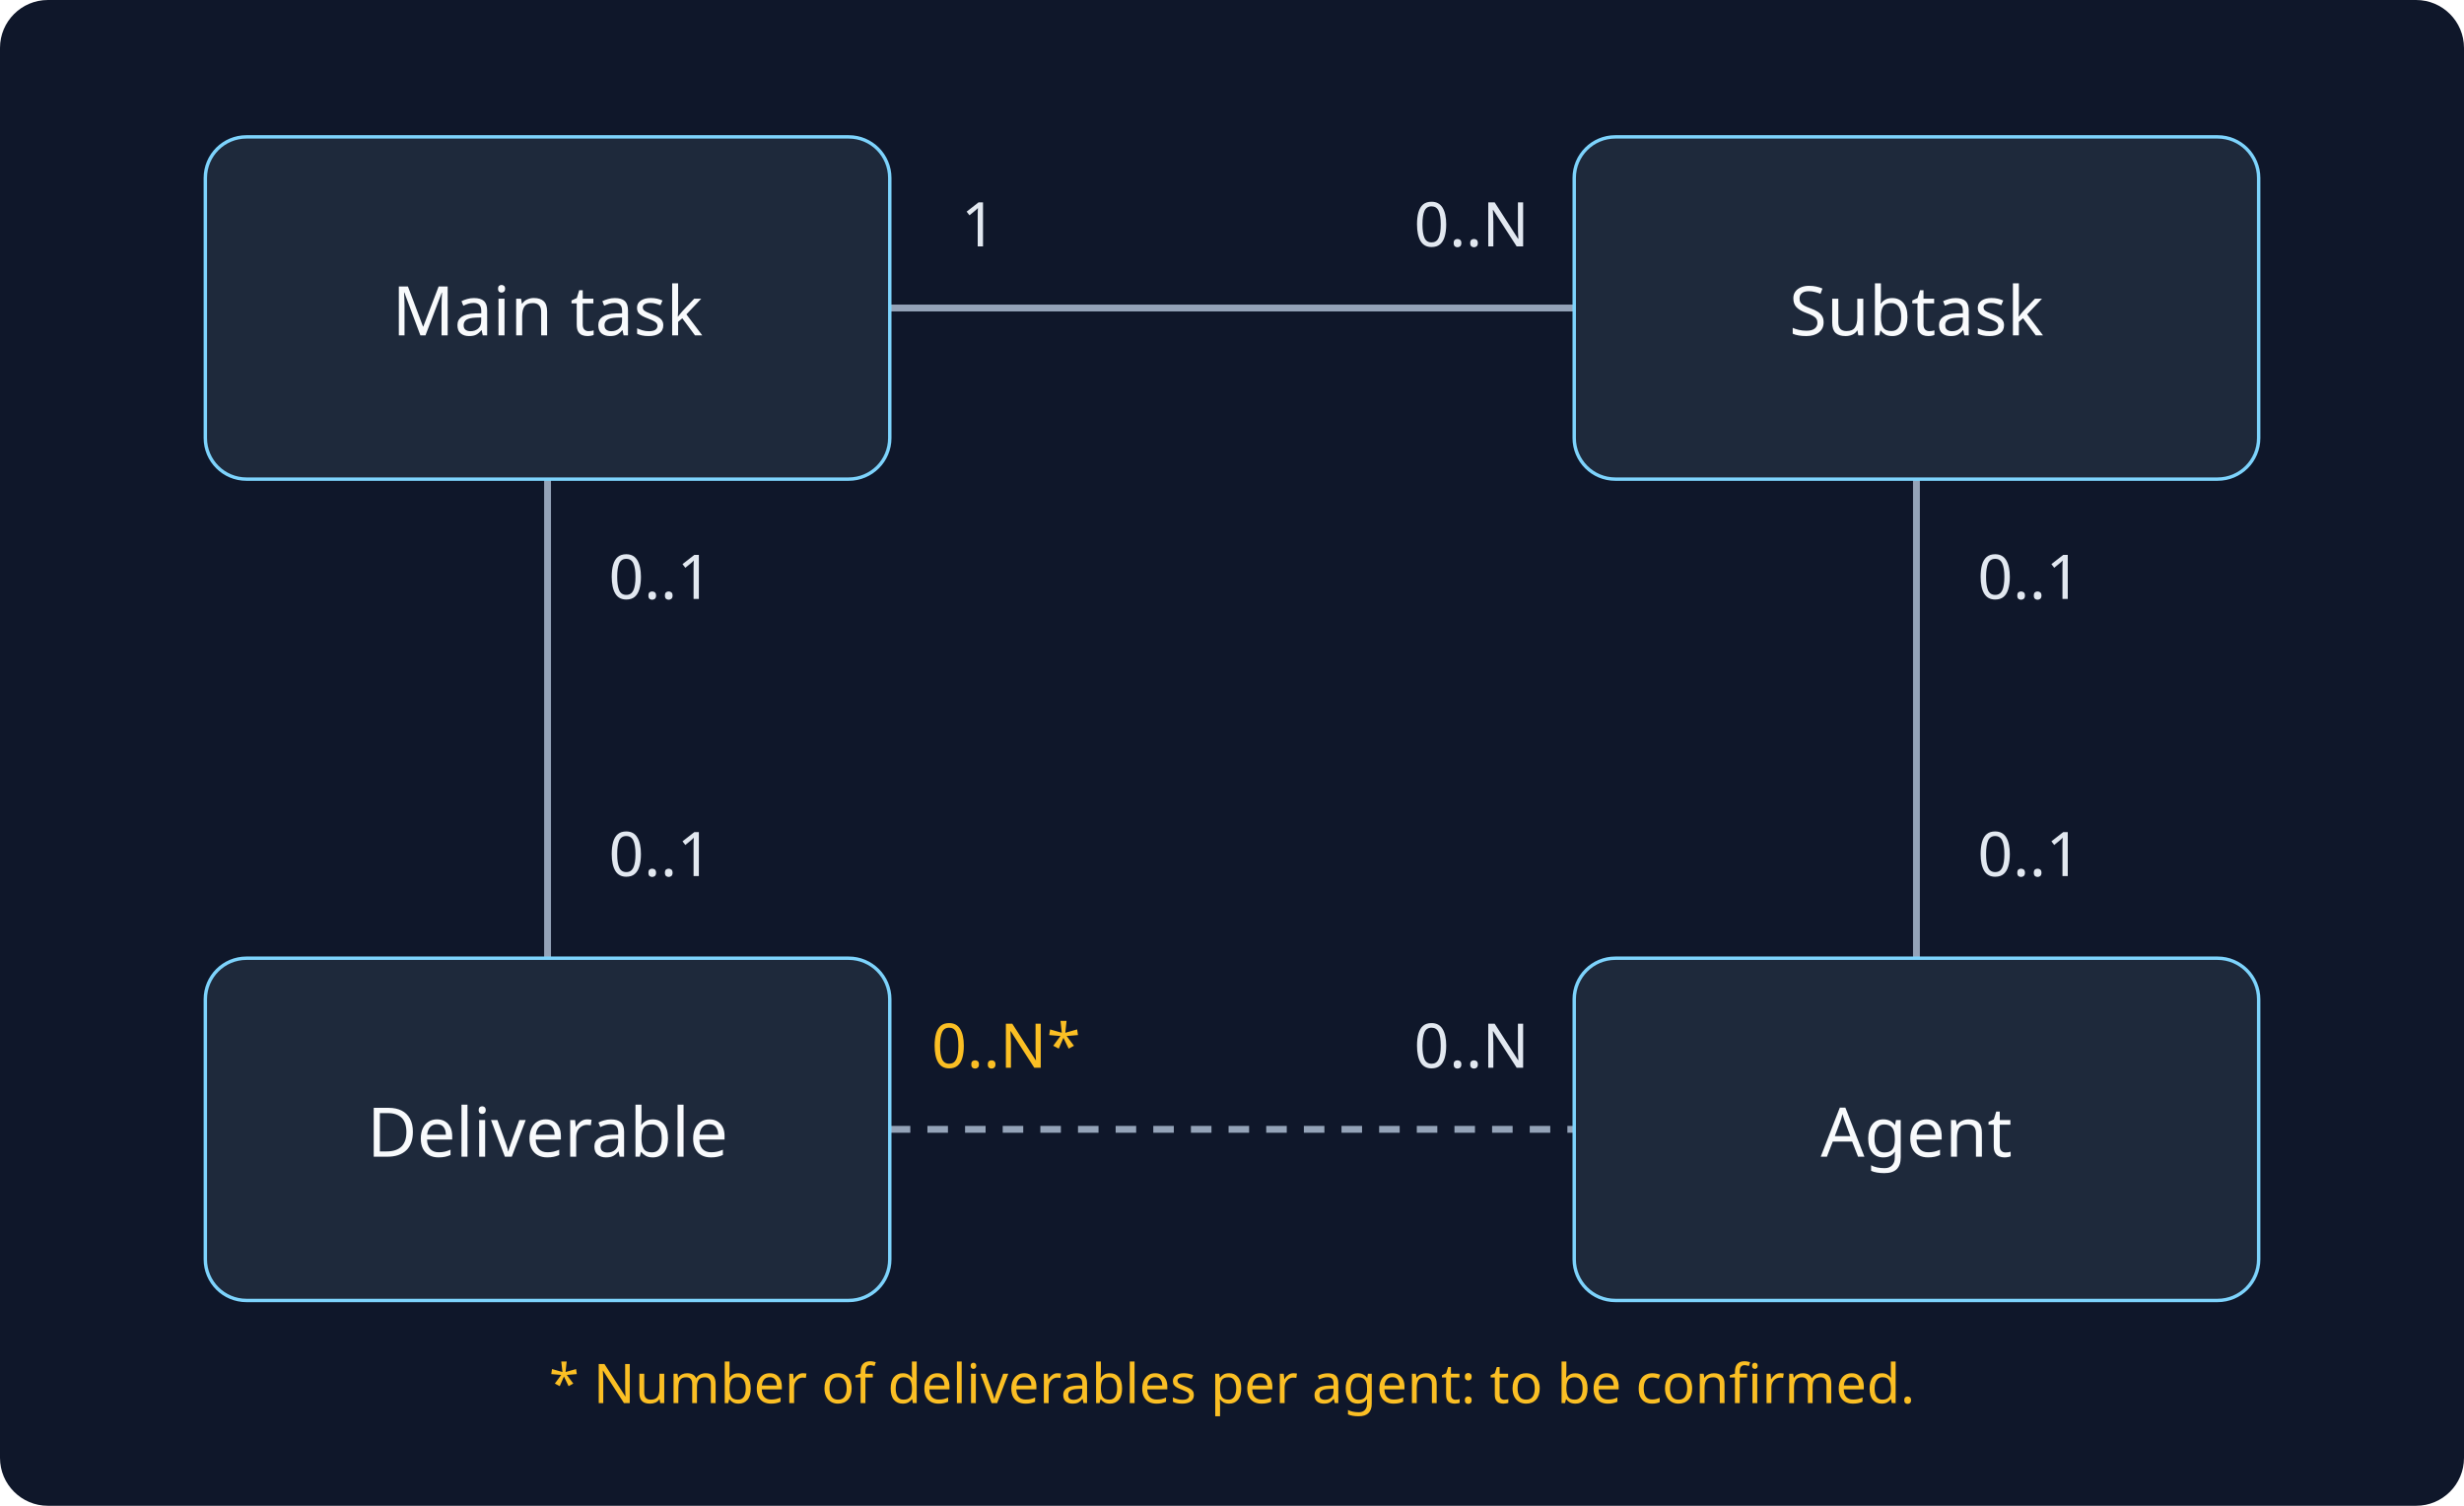
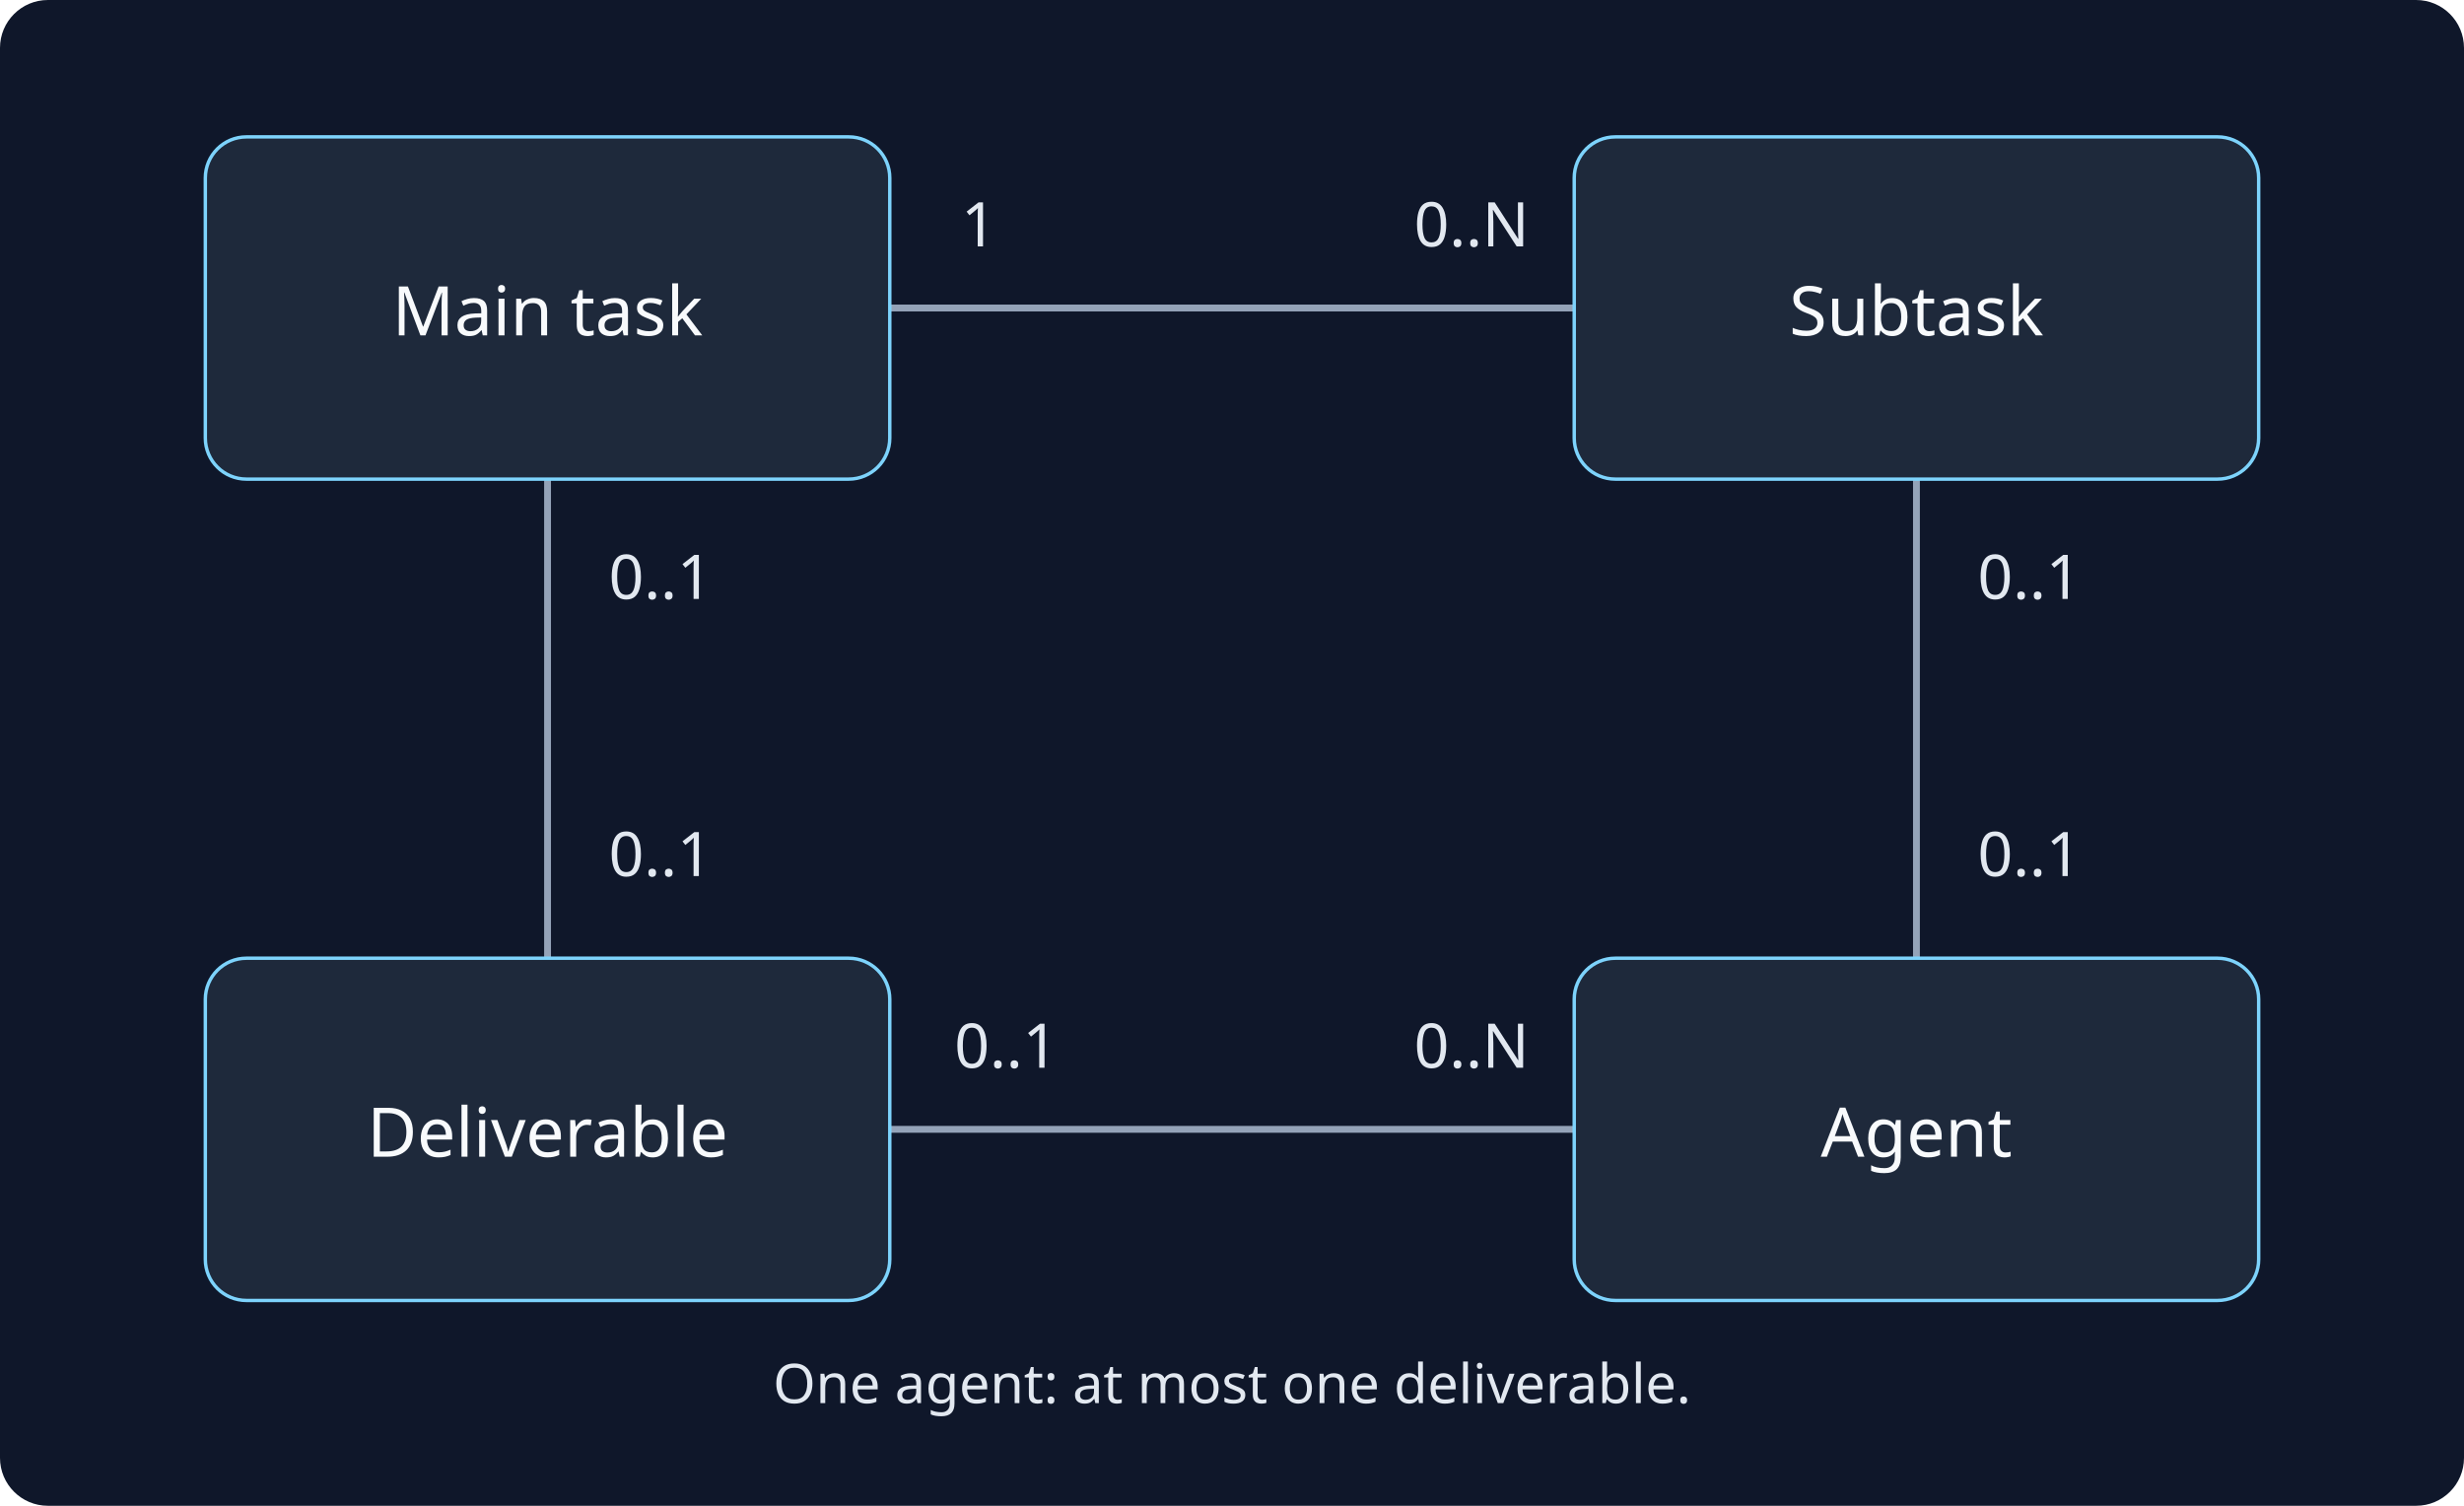
<svg xmlns="http://www.w3.org/2000/svg" viewBox="0 0 720 440" width="720" height="440" role="img" aria-labelledby="title">
  <rect width="720" height="440" rx="14" fill="#0f172a" />
  <g stroke="#94a3b8" stroke-width="2" fill="none">
    <path d="M260 90H460 M160 140V280 M560 140V280" />
-     <path d="M260 330H460" stroke-dasharray="6 5" />
+     <path d="M260 330H460" />
  </g>
  <g fill="#e2e8f0" font-family="system-ui,sans-serif" font-size="18" text-anchor="middle">
    <text x="286" y="72">1</text>
    <text x="430" y="72">0..N</text>
    <text x="193" y="175">0..1</text>
    <text x="193" y="256">0..1</text>
    <text x="593" y="175">0..1</text>
    <text x="593" y="256">0..1</text>
-     <text x="294" y="312" fill="#fbbf24">0..N*</text>
+     <text x="294" y="312" fill="#e2e8f0">0..1</text>
    <text x="430" y="312">0..N</text>
  </g>
  <rect x="60" y="40" width="200" height="100" rx="12" fill="#1e293b" stroke="#7dd3fc" />
  <text x="160" y="98" fill="#f8fafc" text-anchor="middle" font-family="system-ui,sans-serif" font-size="20">Main task</text>
  <rect x="460" y="40" width="200" height="100" rx="12" fill="#1e293b" stroke="#7dd3fc" />
  <text x="560" y="98" fill="#f8fafc" text-anchor="middle" font-family="system-ui,sans-serif" font-size="20">Subtask</text>
  <rect x="60" y="280" width="200" height="100" rx="12" fill="#1e293b" stroke="#7dd3fc" />
  <text x="160" y="338" fill="#f8fafc" text-anchor="middle" font-family="system-ui,sans-serif" font-size="20">Deliverable</text>
  <rect x="460" y="280" width="200" height="100" rx="12" fill="#1e293b" stroke="#7dd3fc" />
  <text x="560" y="338" fill="#f8fafc" text-anchor="middle" font-family="system-ui,sans-serif" font-size="20">Agent</text>
-   <text x="360" y="410" fill="#fbbf24" text-anchor="middle" font-family="system-ui,sans-serif" font-size="16">* Number of deliverables per agent: to be confirmed.</text>
+   <text x="360" y="410" fill="#e2e8f0" text-anchor="middle" font-family="system-ui,sans-serif" font-size="16">One agent: at most one deliverable.</text>
</svg>
